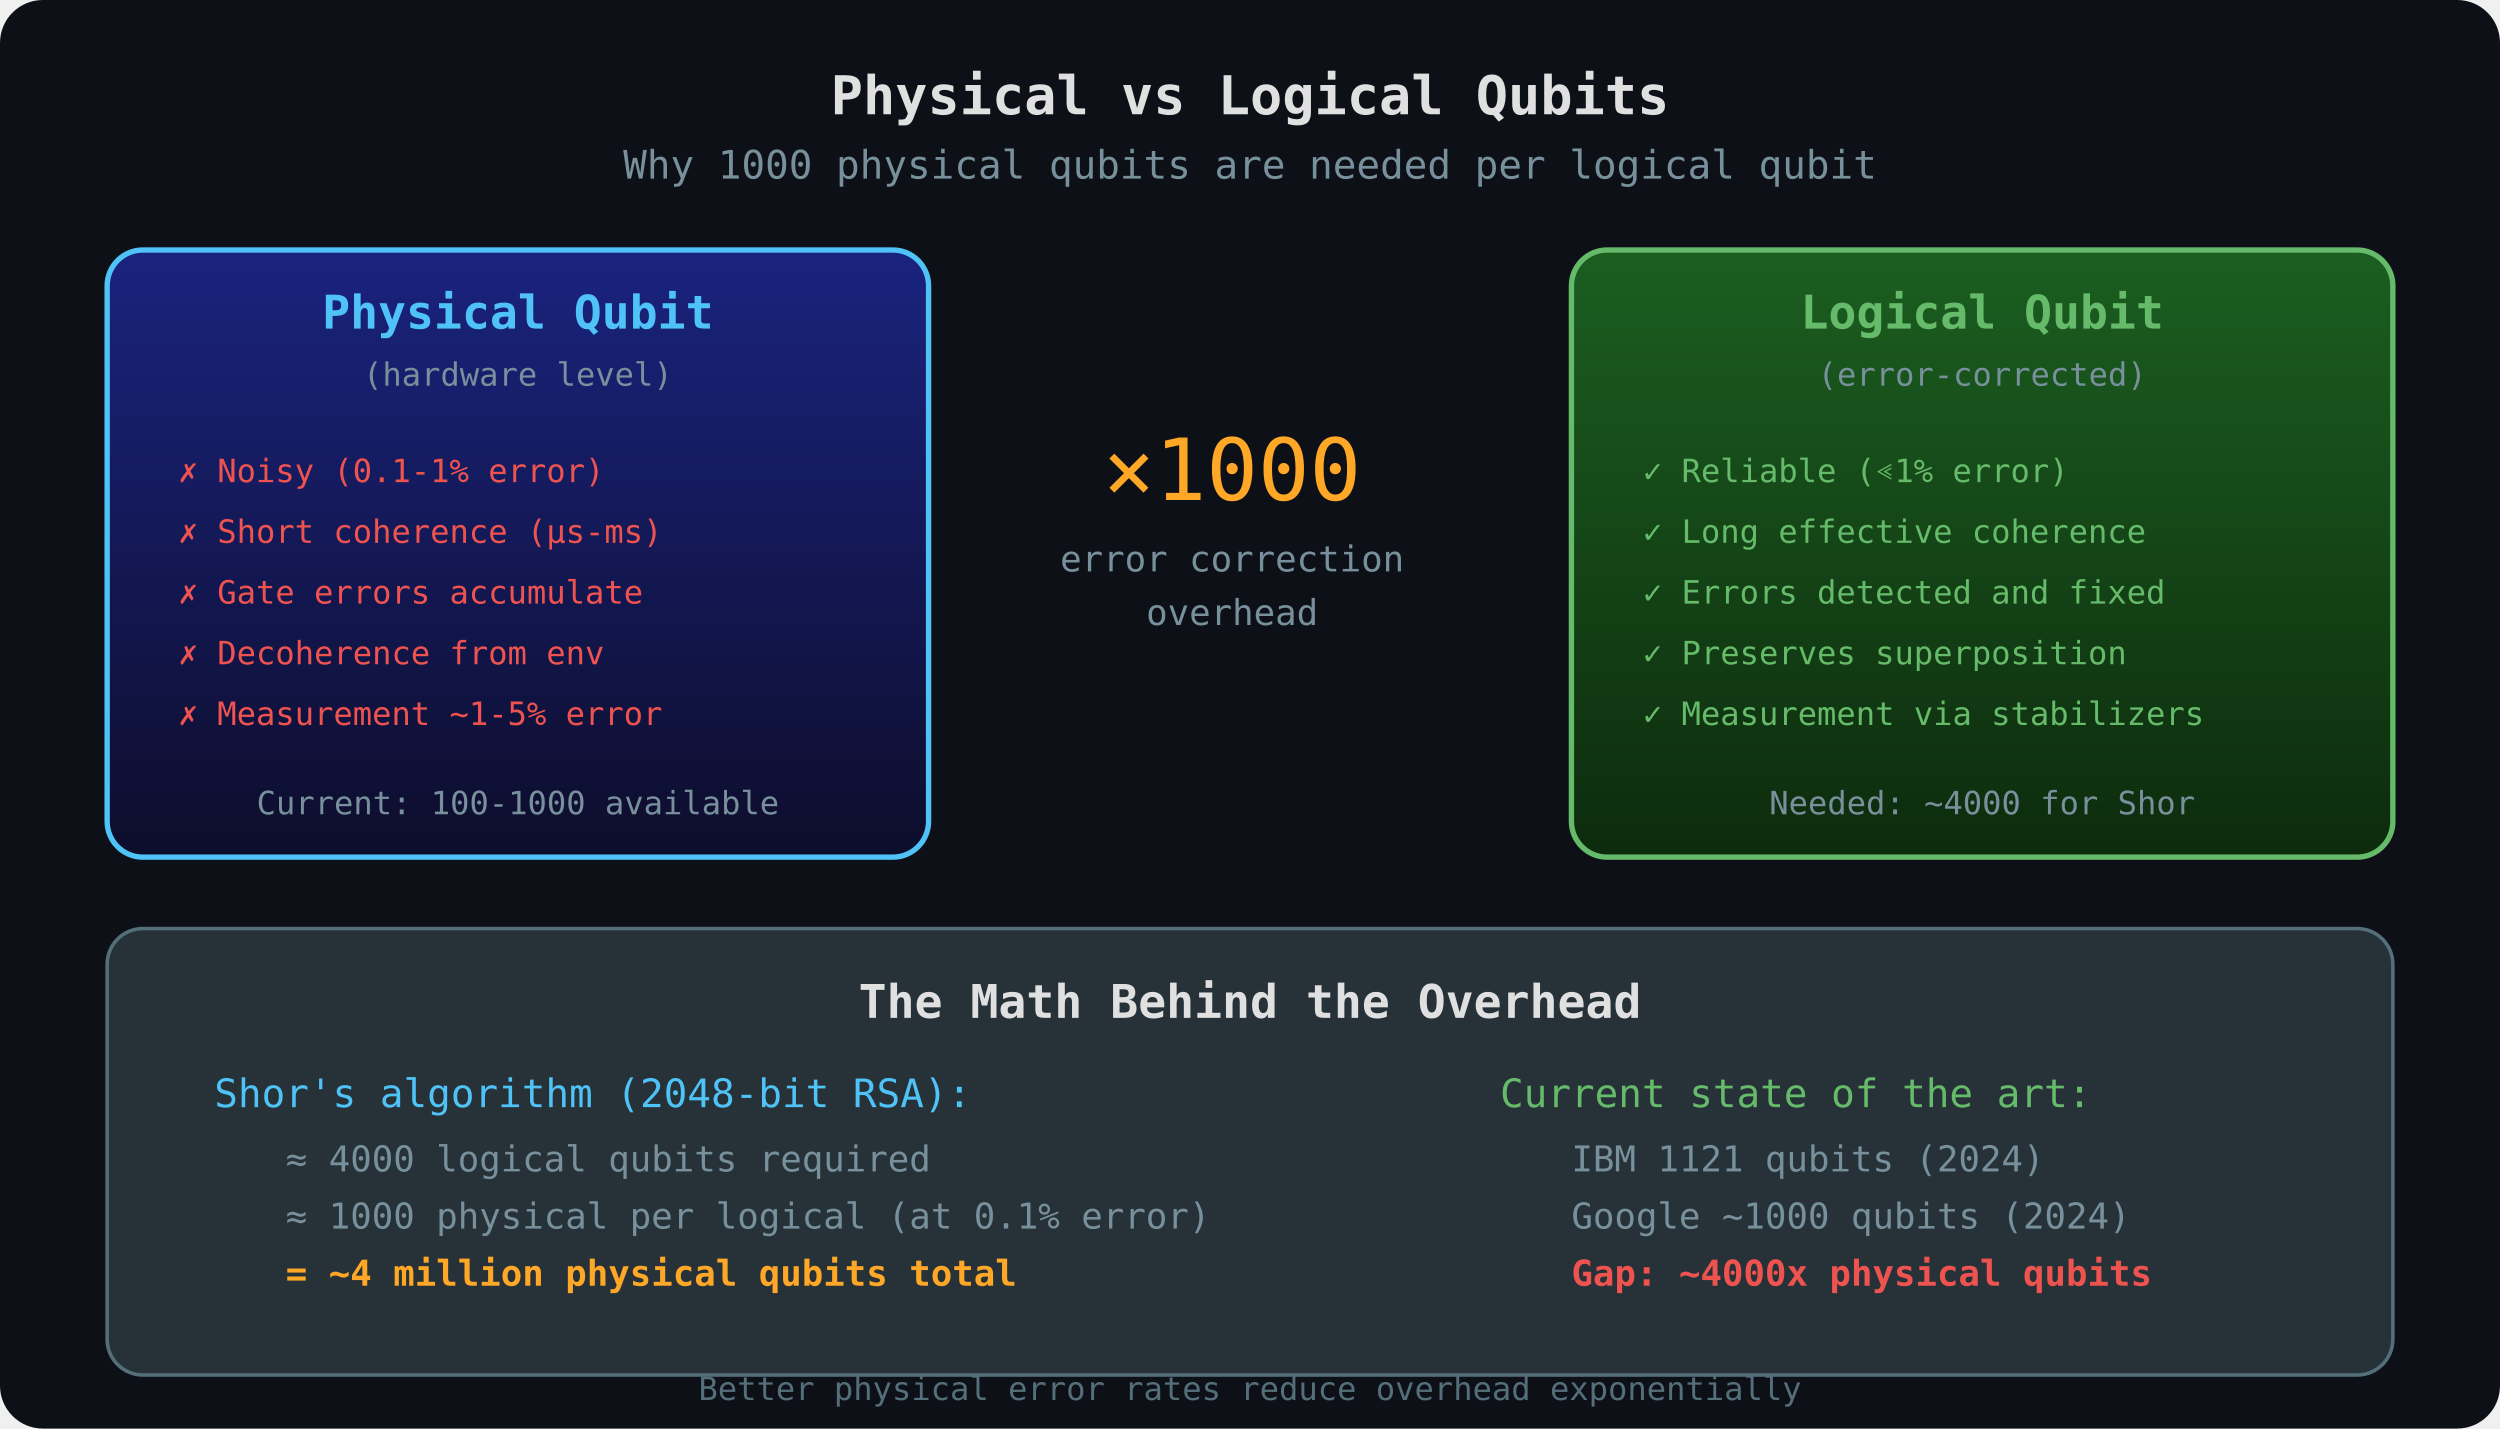
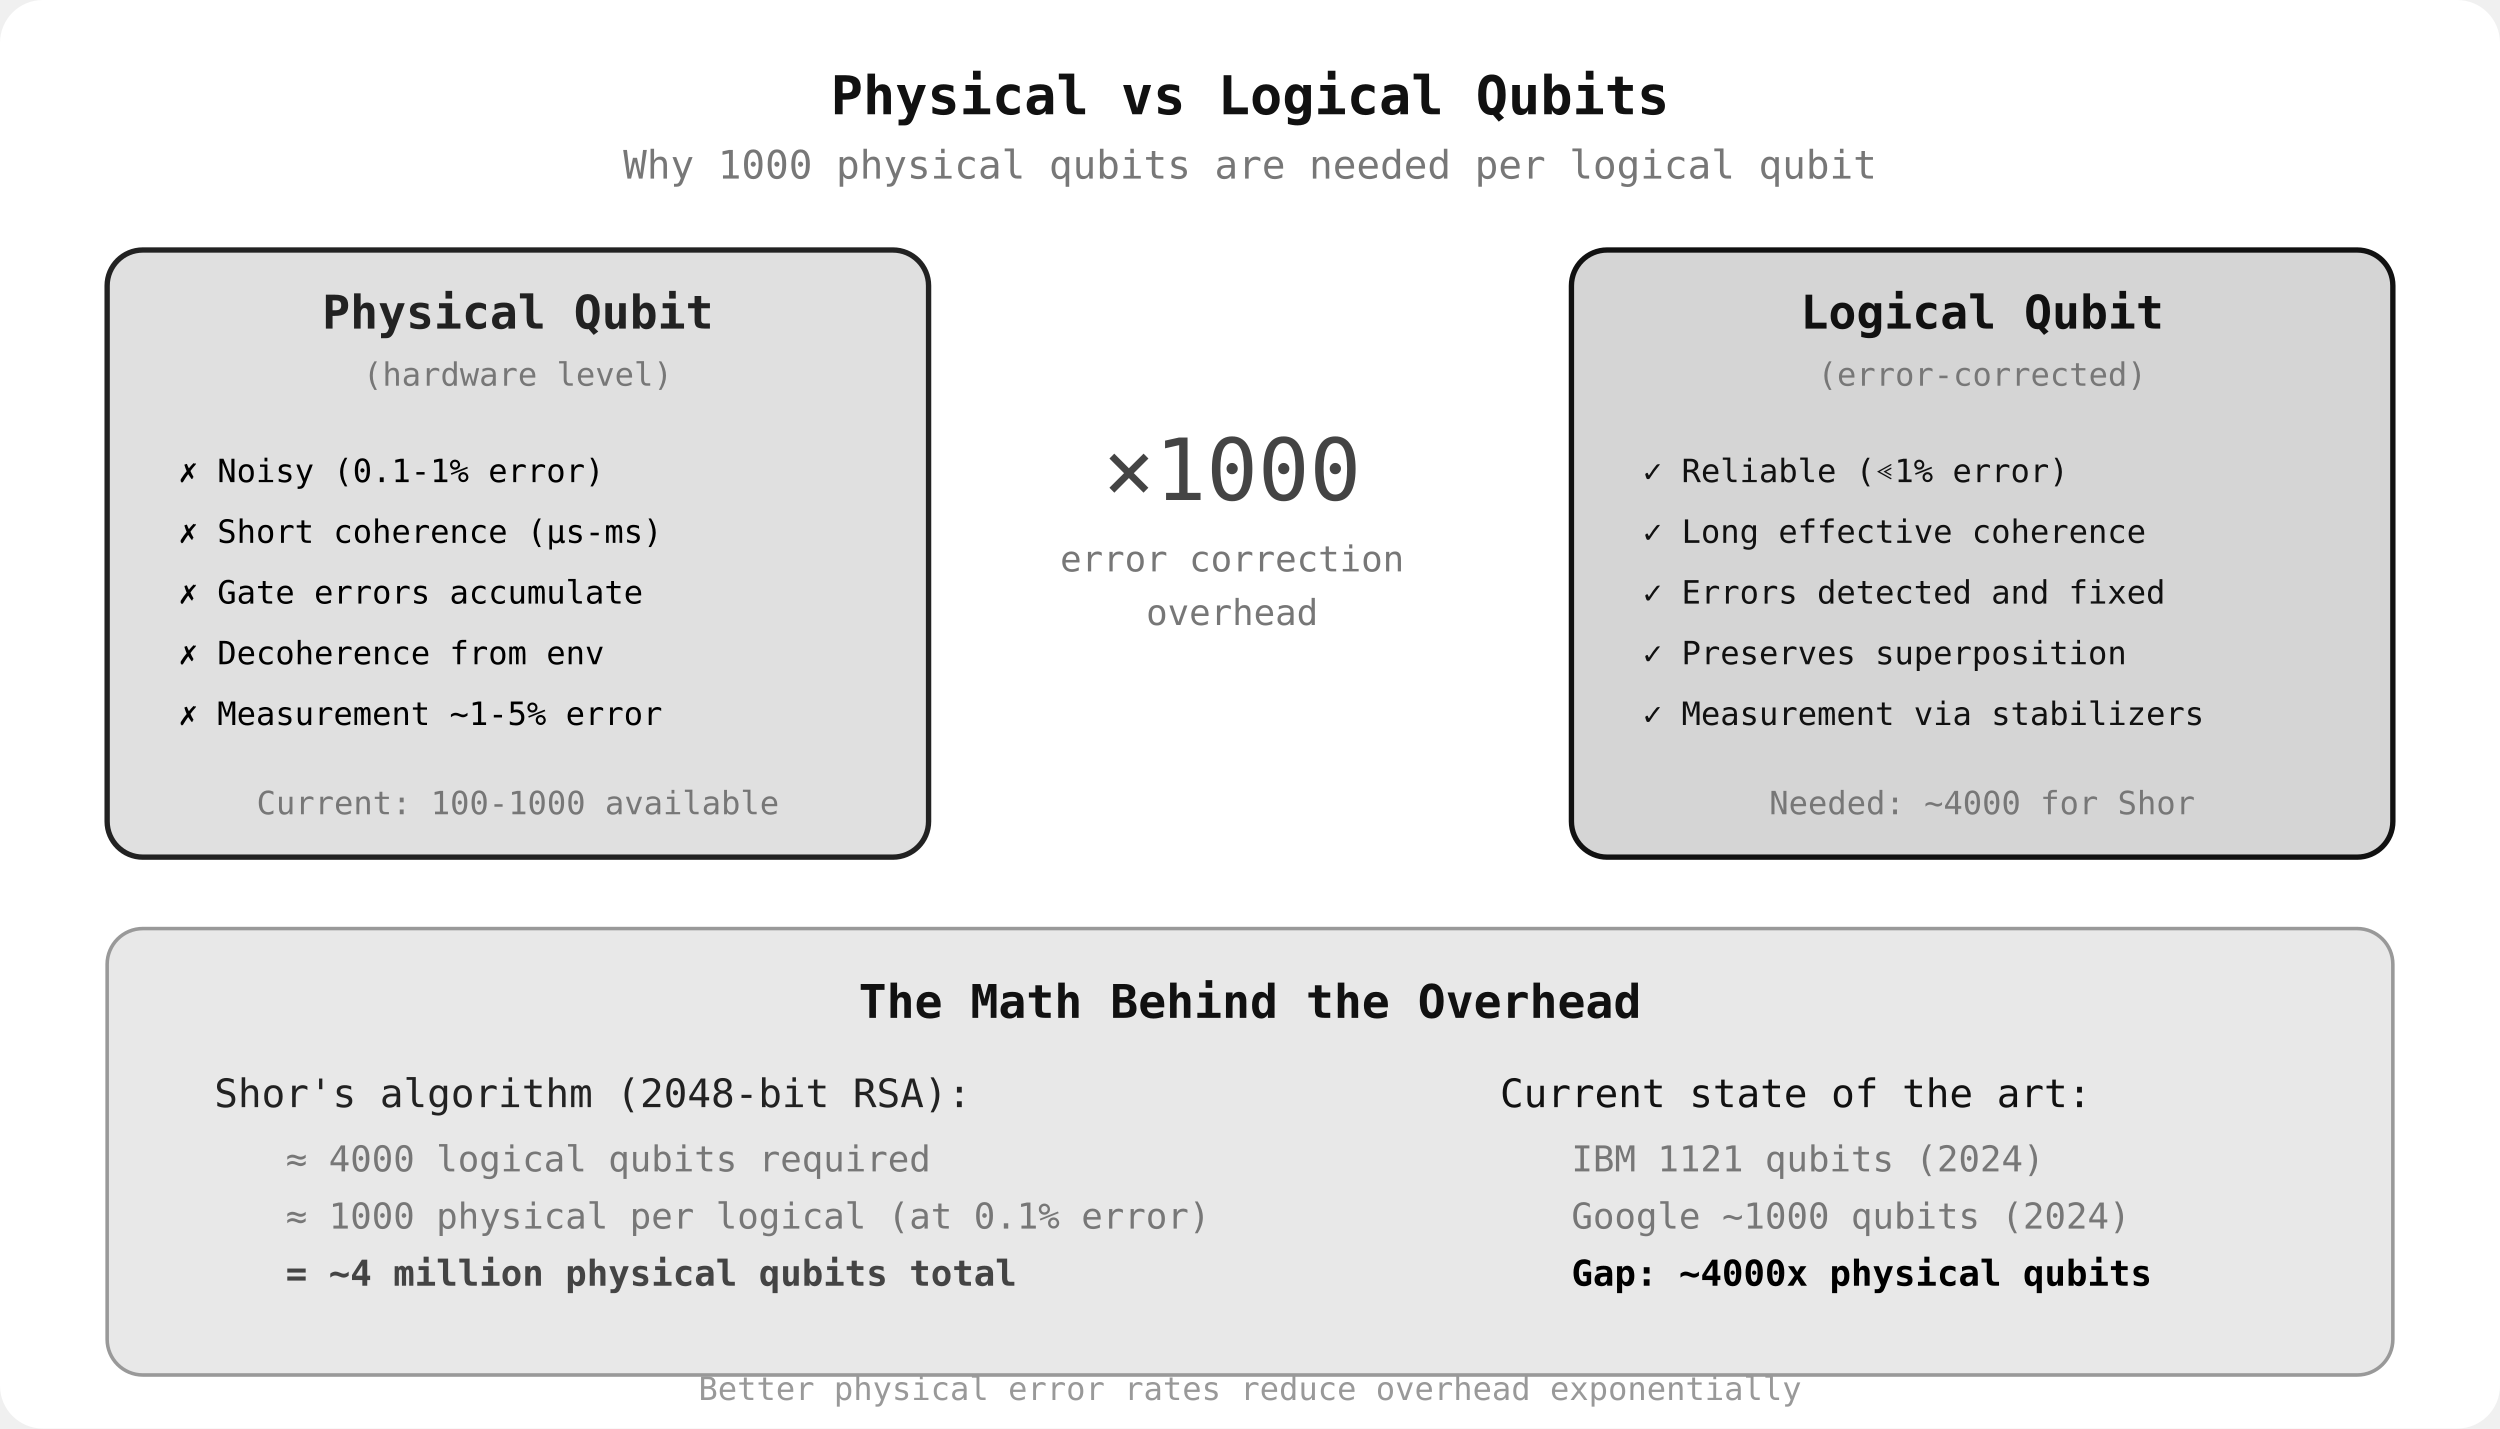
<svg xmlns="http://www.w3.org/2000/svg" viewBox="0 0 700 400" width="700" height="400">
-   <defs>
-     <linearGradient id="physGrad" x1="0" y1="0" x2="0" y2="1">
-       <stop offset="0%" stop-color="#1a237e" />
-       <stop offset="100%" stop-color="#0d0d2b" />
-     </linearGradient>
-     <linearGradient id="logicGrad" x1="0" y1="0" x2="0" y2="1">
-       <stop offset="0%" stop-color="#1b5e20" />
-       <stop offset="100%" stop-color="#0d2b0d" />
-     </linearGradient>
-   </defs>
-   <rect width="700" height="400" fill="#0d1117" rx="12" />
-   <text x="350" y="32" fill="#e0e0e0" font-family="monospace" font-size="15" text-anchor="middle" font-weight="bold">Physical vs Logical Qubits</text>
-   <text x="350" y="50" fill="#78909c" font-family="monospace" font-size="11" text-anchor="middle">Why 1000 physical qubits are needed per logical qubit</text>
-   <rect x="30" y="70" width="230" height="170" rx="10" fill="url(#physGrad)" stroke="#4fc3f7" stroke-width="1.5" />
-   <text x="145" y="92" fill="#4fc3f7" font-family="monospace" font-size="13" text-anchor="middle" font-weight="bold">Physical Qubit</text>
-   <text x="145" y="108" fill="#78909c" font-family="monospace" font-size="9" text-anchor="middle">(hardware level)</text>
-   <text x="50" y="135" fill="#ef5350" font-family="monospace" font-size="9">✗ Noisy (0.1-1% error)</text>
-   <text x="50" y="152" fill="#ef5350" font-family="monospace" font-size="9">✗ Short coherence (μs-ms)</text>
-   <text x="50" y="169" fill="#ef5350" font-family="monospace" font-size="9">✗ Gate errors accumulate</text>
-   <text x="50" y="186" fill="#ef5350" font-family="monospace" font-size="9">✗ Decoherence from env</text>
-   <text x="50" y="203" fill="#ef5350" font-family="monospace" font-size="9">✗ Measurement ~1-5% error</text>
-   <text x="145" y="228" fill="#78909c" font-family="monospace" font-size="9" text-anchor="middle">Current: 100-1000 available</text>
-   <text x="345" y="140" fill="#ffa726" font-family="monospace" font-size="24" text-anchor="middle">×1000</text>
-   <text x="345" y="160" fill="#78909c" font-family="monospace" font-size="10" text-anchor="middle">error correction</text>
-   <text x="345" y="175" fill="#78909c" font-family="monospace" font-size="10" text-anchor="middle">overhead</text>
-   <rect x="440" y="70" width="230" height="170" rx="10" fill="url(#logicGrad)" stroke="#66bb6a" stroke-width="1.5" />
-   <text x="555" y="92" fill="#66bb6a" font-family="monospace" font-size="13" text-anchor="middle" font-weight="bold">Logical Qubit</text>
-   <text x="555" y="108" fill="#78909c" font-family="monospace" font-size="9" text-anchor="middle">(error-corrected)</text>
-   <text x="460" y="135" fill="#66bb6a" font-family="monospace" font-size="9">✓ Reliable (≪1% error)</text>
-   <text x="460" y="152" fill="#66bb6a" font-family="monospace" font-size="9">✓ Long effective coherence</text>
-   <text x="460" y="169" fill="#66bb6a" font-family="monospace" font-size="9">✓ Errors detected and fixed</text>
-   <text x="460" y="186" fill="#66bb6a" font-family="monospace" font-size="9">✓ Preserves superposition</text>
-   <text x="460" y="203" fill="#66bb6a" font-family="monospace" font-size="9">✓ Measurement via stabilizers</text>
-   <text x="555" y="228" fill="#78909c" font-family="monospace" font-size="9" text-anchor="middle">Needed: ~4000 for Shor</text>
-   <rect x="30" y="260" width="640" height="125" rx="10" fill="#263238" stroke="#546e7a" stroke-width="1" />
-   <text x="350" y="285" fill="#e0e0e0" font-family="monospace" font-size="13" text-anchor="middle" font-weight="bold">The Math Behind the Overhead</text>
-   <text x="60" y="310" fill="#4fc3f7" font-family="monospace" font-size="11">Shor's algorithm (2048-bit RSA):</text>
-   <text x="80" y="328" fill="#78909c" font-family="monospace" font-size="10">≈ 4000 logical qubits required</text>
-   <text x="80" y="344" fill="#78909c" font-family="monospace" font-size="10">≈ 1000 physical per logical (at 0.1% error)</text>
-   <text x="80" y="360" fill="#ffa726" font-family="monospace" font-size="10" font-weight="bold">= ~4 million physical qubits total</text>
-   <text x="420" y="310" fill="#66bb6a" font-family="monospace" font-size="11">Current state of the art:</text>
-   <text x="440" y="328" fill="#78909c" font-family="monospace" font-size="10">IBM 1121 qubits (2024)</text>
-   <text x="440" y="344" fill="#78909c" font-family="monospace" font-size="10">Google ~1000 qubits (2024)</text>
-   <text x="440" y="360" fill="#ef5350" font-family="monospace" font-size="10" font-weight="bold">Gap: ~4000x physical qubits</text>
-   <text x="350" y="392" fill="#546e7a" font-family="monospace" font-size="9" text-anchor="middle">Better physical error rates reduce overhead exponentially</text>
+   <rect width="700" height="400" fill="#ffffff" rx="12" />
+   <text x="350" y="32" fill="#111111" font-family="monospace" font-size="15" text-anchor="middle" font-weight="bold">Physical vs Logical Qubits</text>
+   <text x="350" y="50" fill="#777777" font-family="monospace" font-size="11" text-anchor="middle">Why 1000 physical qubits are needed per logical qubit</text>
+   <rect x="30" y="70" width="230" height="170" rx="10" fill="#e0e0e0" stroke="#222222" stroke-width="1.5" />
+   <text x="145" y="92" fill="#222222" font-family="monospace" font-size="13" text-anchor="middle" font-weight="bold">Physical Qubit</text>
+   <text x="145" y="108" fill="#777777" font-family="monospace" font-size="9" text-anchor="middle">(hardware level)</text>
+   <text x="50" y="135" fill="#000000" font-family="monospace" font-size="9">✗ Noisy (0.1-1% error)</text>
+   <text x="50" y="152" fill="#000000" font-family="monospace" font-size="9">✗ Short coherence (μs-ms)</text>
+   <text x="50" y="169" fill="#000000" font-family="monospace" font-size="9">✗ Gate errors accumulate</text>
+   <text x="50" y="186" fill="#000000" font-family="monospace" font-size="9">✗ Decoherence from env</text>
+   <text x="50" y="203" fill="#000000" font-family="monospace" font-size="9">✗ Measurement ~1-5% error</text>
+   <text x="145" y="228" fill="#777777" font-family="monospace" font-size="9" text-anchor="middle">Current: 100-1000 available</text>
+   <text x="345" y="140" fill="#444444" font-family="monospace" font-size="24" text-anchor="middle">×1000</text>
+   <text x="345" y="160" fill="#777777" font-family="monospace" font-size="10" text-anchor="middle">error correction</text>
+   <text x="345" y="175" fill="#777777" font-family="monospace" font-size="10" text-anchor="middle">overhead</text>
+   <rect x="440" y="70" width="230" height="170" rx="10" fill="#d5d5d5" stroke="#111111" stroke-width="1.5" />
+   <text x="555" y="92" fill="#111111" font-family="monospace" font-size="13" text-anchor="middle" font-weight="bold">Logical Qubit</text>
+   <text x="555" y="108" fill="#777777" font-family="monospace" font-size="9" text-anchor="middle">(error-corrected)</text>
+   <text x="460" y="135" fill="#111111" font-family="monospace" font-size="9">✓ Reliable (≪1% error)</text>
+   <text x="460" y="152" fill="#111111" font-family="monospace" font-size="9">✓ Long effective coherence</text>
+   <text x="460" y="169" fill="#111111" font-family="monospace" font-size="9">✓ Errors detected and fixed</text>
+   <text x="460" y="186" fill="#111111" font-family="monospace" font-size="9">✓ Preserves superposition</text>
+   <text x="460" y="203" fill="#111111" font-family="monospace" font-size="9">✓ Measurement via stabilizers</text>
+   <text x="555" y="228" fill="#777777" font-family="monospace" font-size="9" text-anchor="middle">Needed: ~4000 for Shor</text>
+   <rect x="30" y="260" width="640" height="125" rx="10" fill="#e8e8e8" stroke="#999999" stroke-width="1" />
+   <text x="350" y="285" fill="#111111" font-family="monospace" font-size="13" text-anchor="middle" font-weight="bold">The Math Behind the Overhead</text>
+   <text x="60" y="310" fill="#222222" font-family="monospace" font-size="11">Shor's algorithm (2048-bit RSA):</text>
+   <text x="80" y="328" fill="#777777" font-family="monospace" font-size="10">≈ 4000 logical qubits required</text>
+   <text x="80" y="344" fill="#777777" font-family="monospace" font-size="10">≈ 1000 physical per logical (at 0.1% error)</text>
+   <text x="80" y="360" fill="#444444" font-family="monospace" font-size="10" font-weight="bold">= ~4 million physical qubits total</text>
+   <text x="420" y="310" fill="#111111" font-family="monospace" font-size="11">Current state of the art:</text>
+   <text x="440" y="328" fill="#777777" font-family="monospace" font-size="10">IBM 1121 qubits (2024)</text>
+   <text x="440" y="344" fill="#777777" font-family="monospace" font-size="10">Google ~1000 qubits (2024)</text>
+   <text x="440" y="360" fill="#000000" font-family="monospace" font-size="10" font-weight="bold">Gap: ~4000x physical qubits</text>
+   <text x="350" y="392" fill="#999999" font-family="monospace" font-size="9" text-anchor="middle">Better physical error rates reduce overhead exponentially</text>
</svg>
